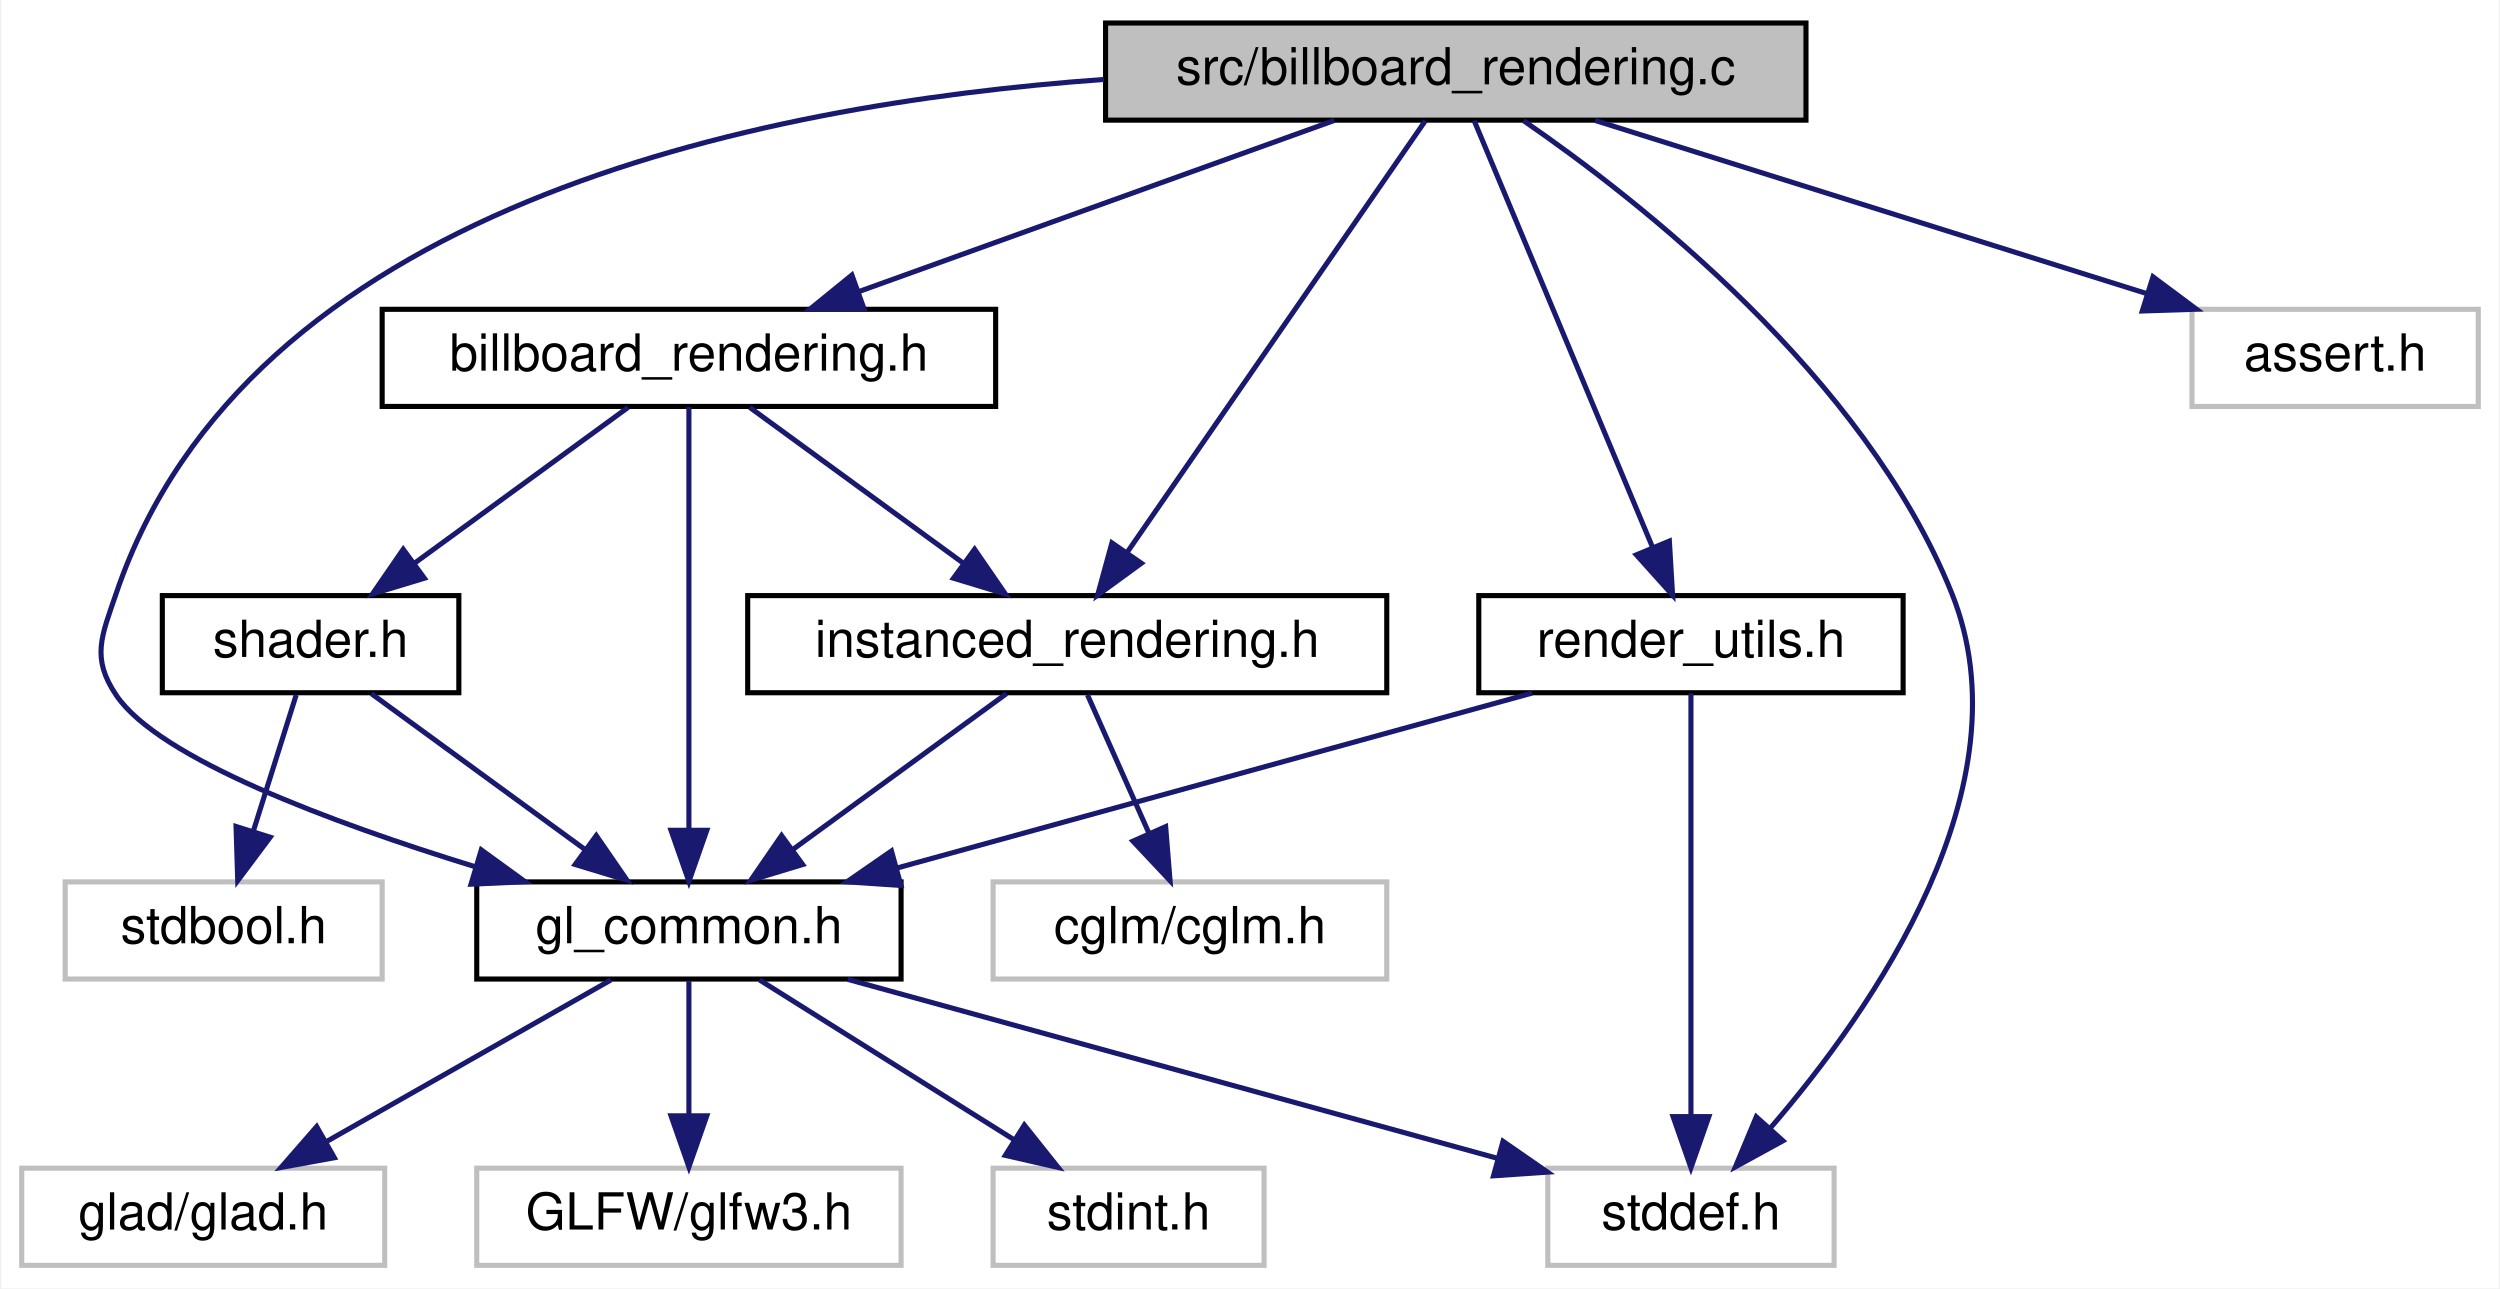
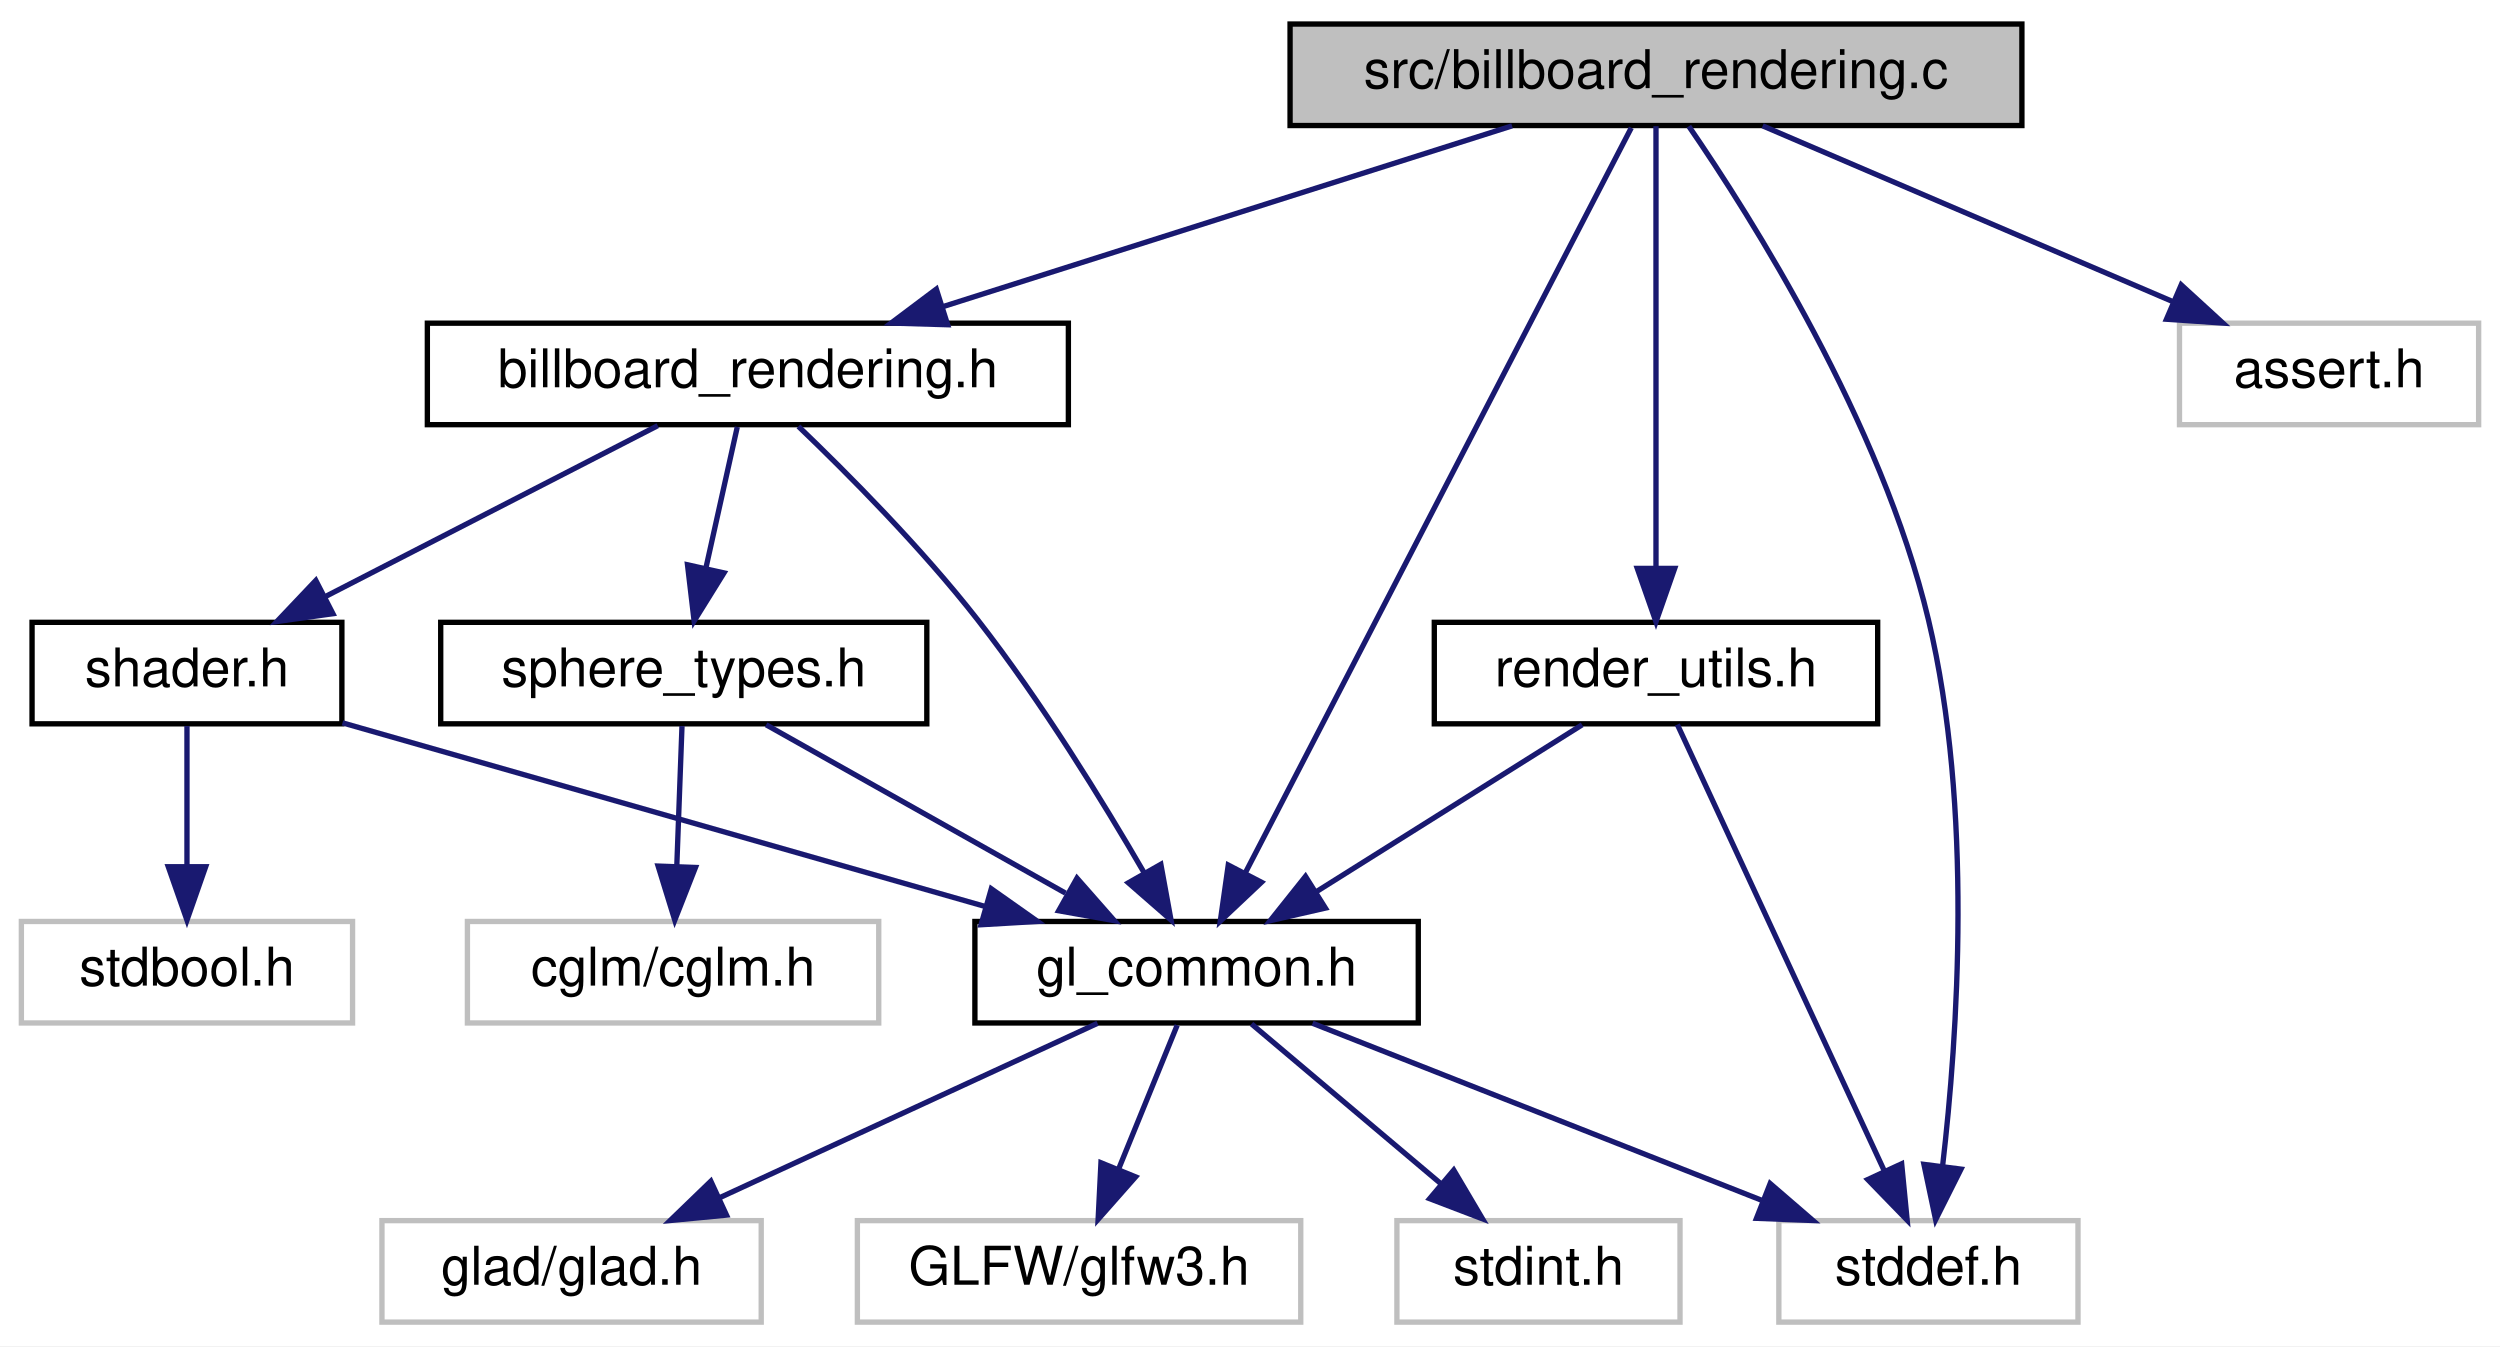
- <svg xmlns="http://www.w3.org/2000/svg" xmlns:xlink="http://www.w3.org/1999/xlink" width="489pt" height="252pt" viewBox="0.00 0.00 488.50 252.00">
+ <svg xmlns="http://www.w3.org/2000/svg" xmlns:xlink="http://www.w3.org/1999/xlink" width="468pt" height="252pt" viewBox="0.00 0.00 468.00 252.00">
  <g id="graph0" class="graph" transform="scale(1 1) rotate(0) translate(4 248)">
-     <polygon fill="white" stroke="transparent" points="-4,4 -4,-248 484.5,-248 484.5,4 -4,4" />
+     <polygon fill="white" stroke="transparent" points="-4,4 -4,-248 464,-248 464,4 -4,4" />
    <g id="node1" class="node">
      <g id="a_node1">
        <a xlink:title=" ">
-           <polygon fill="#bfbfbf" stroke="black" points="212,-224.5 212,-243.5 349,-243.5 349,-224.5 212,-224.5" />
-           <text text-anchor="middle" x="280.5" y="-231.5" font-family="Helvetica,sans-Serif" font-size="10.00">src/billboard_rendering.c</text>
+           <polygon fill="#bfbfbf" stroke="black" points="237.5,-224.5 237.5,-243.5 374.5,-243.5 374.5,-224.5 237.5,-224.5" />
+           <text text-anchor="middle" x="306" y="-231.5" font-family="Helvetica,sans-Serif" font-size="10.00">src/billboard_rendering.c</text>
        </a>
      </g>
    </g>
    <g id="node2" class="node">
      <g id="a_node2">
        <a xlink:href="billboard__rendering_8h.html" target="_top" xlink:title="View-aligned quad rendering (billboarding) for optimized sphere drawing.">
-           <polygon fill="white" stroke="black" points="70.5,-168.5 70.5,-187.5 190.5,-187.5 190.5,-168.5 70.5,-168.5" />
-           <text text-anchor="middle" x="130.5" y="-175.5" font-family="Helvetica,sans-Serif" font-size="10.00">billboard_rendering.h</text>
+           <polygon fill="white" stroke="black" points="76,-168.5 76,-187.5 196,-187.5 196,-168.5 76,-168.5" />
+           <text text-anchor="middle" x="136" y="-175.5" font-family="Helvetica,sans-Serif" font-size="10.00">billboard_rendering.h</text>
        </a>
      </g>
    </g>
    <g id="edge1" class="edge">
-       <path fill="none" stroke="midnightblue" d="M256.73,-224.44C231.61,-215.4 191.79,-201.06 163.6,-190.92" />
-       <polygon fill="midnightblue" stroke="midnightblue" points="164.75,-187.61 154.16,-187.52 162.38,-194.2 164.75,-187.61" />
+       <path fill="none" stroke="midnightblue" d="M279.06,-224.44C250.34,-215.32 204.67,-200.81 172.68,-190.65" />
+       <polygon fill="midnightblue" stroke="midnightblue" points="173.4,-187.21 162.81,-187.52 171.28,-193.88 173.4,-187.21" />
    </g>
    <g id="node3" class="node">
      <g id="a_node3">
        <a xlink:href="gl__common_8h.html" target="_top" xlink:title="Common OpenGL definitions, RAII helpers, and utilities.">
-           <polygon fill="white" stroke="black" points="89,-56.5 89,-75.5 172,-75.5 172,-56.5 89,-56.5" />
-           <text text-anchor="middle" x="130.5" y="-63.5" font-family="Helvetica,sans-Serif" font-size="10.00">gl_common.h</text>
+           <polygon fill="white" stroke="black" points="178.5,-56.5 178.5,-75.5 261.5,-75.5 261.5,-56.5 178.5,-56.5" />
+           <text text-anchor="middle" x="220" y="-63.5" font-family="Helvetica,sans-Serif" font-size="10.00">gl_common.h</text>
        </a>
      </g>
    </g>
    <g id="edge13" class="edge">
-       <path fill="none" stroke="midnightblue" d="M211.69,-232.46C142.98,-227.55 44.02,-207.12 18.5,-132 15.64,-123.58 13.52,-119.36 18.5,-112 26.85,-99.65 60.49,-87.14 88.74,-78.45" />
-       <polygon fill="midnightblue" stroke="midnightblue" points="89.89,-81.76 98.46,-75.54 87.88,-75.05 89.89,-81.76" />
+       <path fill="none" stroke="midnightblue" d="M301.38,-224.08C287.72,-197.72 247.39,-119.88 229.15,-84.66" />
+       <polygon fill="midnightblue" stroke="midnightblue" points="232.15,-82.84 224.44,-75.57 225.93,-86.06 232.15,-82.84" />
    </g>
    <g id="node6" class="node">
      <g id="a_node6">
        <a xlink:title=" ">
-           <polygon fill="white" stroke="#bfbfbf" points="298.5,-0.5 298.5,-19.5 354.5,-19.5 354.5,-0.5 298.5,-0.5" />
-           <text text-anchor="middle" x="326.5" y="-7.5" font-family="Helvetica,sans-Serif" font-size="10.00">stddef.h</text>
+           <polygon fill="white" stroke="#bfbfbf" points="329,-0.5 329,-19.5 385,-19.5 385,-0.5 329,-0.5" />
+           <text text-anchor="middle" x="357" y="-7.5" font-family="Helvetica,sans-Serif" font-size="10.00">stddef.h</text>
        </a>
      </g>
    </g>
-     <g id="edge19" class="edge">
-       <path fill="none" stroke="midnightblue" d="M293.78,-224.38C316.12,-209 360.44,-174.4 377.5,-132 392.66,-94.33 362.03,-50.5 342,-27.32" />
-       <polygon fill="midnightblue" stroke="midnightblue" points="344.49,-24.86 335.2,-19.77 339.28,-29.54 344.49,-24.86" />
+     <g id="edge18" class="edge">
+       <path fill="none" stroke="midnightblue" d="M312.15,-224.36C323.69,-207.56 348.22,-168.88 357,-132 365.41,-96.7 362.47,-53.95 359.67,-29.87" />
+       <polygon fill="midnightblue" stroke="midnightblue" points="363.1,-29.14 358.35,-19.67 356.16,-30.03 363.1,-29.14" />
    </g>
-     <g id="node8" class="node">
-       <g id="a_node8">
-         <a xlink:href="instanced__rendering_8h.html" target="_top" xlink:title="Mesh-based instanced rendering for spheres.">
-           <polygon fill="white" stroke="black" points="142,-112.5 142,-131.5 267,-131.5 267,-112.5 142,-112.5" />
-           <text text-anchor="middle" x="204.5" y="-119.5" font-family="Helvetica,sans-Serif" font-size="10.00">instanced_rendering.h</text>
+     <g id="node12" class="node">
+       <g id="a_node12">
+         <a xlink:href="render__utils_8h.html" target="_top" xlink:title="Utilities for OpenGL rendering, focusing on robustness and NVIDIA compatibility.">
+           <polygon fill="white" stroke="black" points="264.5,-112.5 264.5,-131.5 347.5,-131.5 347.5,-112.5 264.5,-112.5" />
+           <text text-anchor="middle" x="306" y="-119.5" font-family="Helvetica,sans-Serif" font-size="10.00">render_utils.h</text>
        </a>
      </g>
    </g>
    <g id="edge14" class="edge">
-       <path fill="none" stroke="midnightblue" d="M274.54,-224.37C261.99,-206.22 232.69,-163.8 216.24,-139.99" />
-       <polygon fill="midnightblue" stroke="midnightblue" points="219,-137.83 210.44,-131.59 213.24,-141.81 219,-137.83" />
-     </g>
-     <g id="node12" class="node">
-       <g id="a_node12">
-         <a xlink:href="render__utils_8h.html" target="_top" xlink:title="Utilities for OpenGL rendering, focusing on robustness and NVIDIA compatibility.">
-           <polygon fill="white" stroke="black" points="285,-112.5 285,-131.5 368,-131.5 368,-112.5 285,-112.5" />
-           <text text-anchor="middle" x="326.5" y="-119.5" font-family="Helvetica,sans-Serif" font-size="10.00">render_utils.h</text>
-         </a>
-       </g>
-     </g>
-     <g id="edge15" class="edge">
-       <path fill="none" stroke="midnightblue" d="M284.11,-224.37C291.6,-206.46 308.97,-164.92 318.99,-140.95" />
-       <polygon fill="midnightblue" stroke="midnightblue" points="322.28,-142.17 322.91,-131.59 315.82,-139.47 322.28,-142.17" />
+       <path fill="none" stroke="midnightblue" d="M306,-224.37C306,-206.62 306,-165.67 306,-141.6" />
+       <polygon fill="midnightblue" stroke="midnightblue" points="309.5,-141.59 306,-131.59 302.5,-141.59 309.5,-141.59" />
    </g>
    <g id="node13" class="node">
      <g id="a_node13">
        <a xlink:title=" ">
-           <polygon fill="white" stroke="#bfbfbf" points="424.5,-168.5 424.5,-187.5 480.5,-187.5 480.5,-168.5 424.5,-168.5" />
-           <text text-anchor="middle" x="452.5" y="-175.5" font-family="Helvetica,sans-Serif" font-size="10.00">assert.h</text>
+           <polygon fill="white" stroke="#bfbfbf" points="404,-168.5 404,-187.5 460,-187.5 460,-168.5 404,-168.5" />
+           <text text-anchor="middle" x="432" y="-175.5" font-family="Helvetica,sans-Serif" font-size="10.00">assert.h</text>
        </a>
      </g>
    </g>
-     <g id="edge18" class="edge">
-       <path fill="none" stroke="midnightblue" d="M307.75,-224.44C336.94,-215.28 383.42,-200.69 415.81,-190.52" />
-       <polygon fill="midnightblue" stroke="midnightblue" points="416.88,-193.85 425.37,-187.52 414.78,-187.17 416.88,-193.85" />
+     <g id="edge17" class="edge">
+       <path fill="none" stroke="midnightblue" d="M325.97,-224.44C346.61,-215.6 379.06,-201.69 402.63,-191.59" />
+       <polygon fill="midnightblue" stroke="midnightblue" points="404.32,-194.67 412.13,-187.52 401.56,-188.24 404.32,-194.67" />
    </g>
    <g id="edge2" class="edge">
-       <path fill="none" stroke="midnightblue" d="M130.5,-168.37C130.5,-150.62 130.5,-109.67 130.5,-85.6" />
-       <polygon fill="midnightblue" stroke="midnightblue" points="134,-85.59 130.5,-75.59 127,-85.59 134,-85.59" />
+       <path fill="none" stroke="midnightblue" d="M145.46,-168.18C154.58,-159.45 168.5,-145.46 179,-132 190.89,-116.77 202.45,-97.96 210.25,-84.51" />
+       <polygon fill="midnightblue" stroke="midnightblue" points="213.31,-86.2 215.21,-75.78 207.23,-82.74 213.31,-86.2" />
+     </g>
+     <g id="node8" class="node">
+       <g id="a_node8">
+         <a xlink:href="shader_8h.html" target="_top" xlink:title="High-level OpenGL shader management with metadata and uniform caching.">
+           <polygon fill="white" stroke="black" points="2,-112.5 2,-131.5 60,-131.5 60,-112.5 2,-112.5" />
+           <text text-anchor="middle" x="31" y="-119.5" font-family="Helvetica,sans-Serif" font-size="10.00">shader.h</text>
+         </a>
+       </g>
    </g>
    <g id="edge7" class="edge">
-       <path fill="none" stroke="midnightblue" d="M142.39,-168.32C153.65,-160.11 170.79,-147.6 184.21,-137.81" />
-       <polygon fill="midnightblue" stroke="midnightblue" points="186.38,-140.56 192.39,-131.83 182.25,-134.9 186.38,-140.56" />
+       <path fill="none" stroke="midnightblue" d="M119.13,-168.32C102.29,-159.66 76.19,-146.24 56.76,-136.25" />
+       <polygon fill="midnightblue" stroke="midnightblue" points="58.32,-133.12 47.83,-131.65 55.12,-139.34 58.32,-133.12" />
    </g>
    <g id="node10" class="node">
      <g id="a_node10">
-         <a xlink:href="shader_8h.html" target="_top" xlink:title="High-level OpenGL shader management with metadata and uniform caching.">
-           <polygon fill="white" stroke="black" points="27.5,-112.5 27.5,-131.5 85.5,-131.5 85.5,-112.5 27.5,-112.5" />
-           <text text-anchor="middle" x="56.5" y="-119.5" font-family="Helvetica,sans-Serif" font-size="10.00">shader.h</text>
+         <a xlink:href="sphere__types_8h.html" target="_top" xlink:title="Pure-data type for per-instance sphere attributes.">
+           <polygon fill="white" stroke="black" points="78.5,-112.5 78.5,-131.5 169.5,-131.5 169.5,-112.5 78.5,-112.5" />
+           <text text-anchor="middle" x="124" y="-119.5" font-family="Helvetica,sans-Serif" font-size="10.00">sphere_types.h</text>
        </a>
      </g>
    </g>
    <g id="edge10" class="edge">
-       <path fill="none" stroke="midnightblue" d="M118.61,-168.32C107.35,-160.11 90.21,-147.6 76.79,-137.81" />
-       <polygon fill="midnightblue" stroke="midnightblue" points="78.75,-134.9 68.61,-131.83 74.62,-140.56 78.75,-134.9" />
+       <path fill="none" stroke="midnightblue" d="M134.02,-168.08C132.43,-160.93 130.14,-150.64 128.15,-141.69" />
+       <polygon fill="midnightblue" stroke="midnightblue" points="131.53,-140.75 125.94,-131.75 124.7,-142.27 131.53,-140.75" />
    </g>
    <g id="node4" class="node">
      <g id="a_node4">
        <a xlink:title=" ">
-           <polygon fill="white" stroke="#bfbfbf" points="0,-0.5 0,-19.5 71,-19.5 71,-0.5 0,-0.5" />
-           <text text-anchor="middle" x="35.5" y="-7.5" font-family="Helvetica,sans-Serif" font-size="10.00">glad/glad.h</text>
+           <polygon fill="white" stroke="#bfbfbf" points="67.5,-0.5 67.5,-19.5 138.5,-19.5 138.5,-0.5 67.5,-0.5" />
+           <text text-anchor="middle" x="103" y="-7.5" font-family="Helvetica,sans-Serif" font-size="10.00">glad/glad.h</text>
        </a>
      </g>
    </g>
    <g id="edge3" class="edge">
-       <path fill="none" stroke="midnightblue" d="M115.24,-56.32C100.28,-47.82 77.25,-34.73 59.77,-24.8" />
-       <polygon fill="midnightblue" stroke="midnightblue" points="61.15,-21.55 50.73,-19.65 57.69,-27.64 61.15,-21.55" />
+       <path fill="none" stroke="midnightblue" d="M201.46,-56.44C182.38,-47.64 152.43,-33.81 130.56,-23.72" />
+       <polygon fill="midnightblue" stroke="midnightblue" points="132,-20.53 121.45,-19.52 129.07,-26.88 132,-20.53" />
    </g>
    <g id="node5" class="node">
      <g id="a_node5">
        <a xlink:title=" ">
-           <polygon fill="white" stroke="#bfbfbf" points="89,-0.5 89,-19.5 172,-19.5 172,-0.5 89,-0.5" />
-           <text text-anchor="middle" x="130.5" y="-7.5" font-family="Helvetica,sans-Serif" font-size="10.00">GLFW/glfw3.h</text>
+           <polygon fill="white" stroke="#bfbfbf" points="156.5,-0.5 156.5,-19.5 239.5,-19.5 239.5,-0.5 156.5,-0.5" />
+           <text text-anchor="middle" x="198" y="-7.5" font-family="Helvetica,sans-Serif" font-size="10.00">GLFW/glfw3.h</text>
        </a>
      </g>
    </g>
    <g id="edge4" class="edge">
-       <path fill="none" stroke="midnightblue" d="M130.5,-56.08C130.5,-49.01 130.5,-38.86 130.5,-29.99" />
-       <polygon fill="midnightblue" stroke="midnightblue" points="134,-29.75 130.5,-19.75 127,-29.75 134,-29.75" />
+       <path fill="none" stroke="midnightblue" d="M216.37,-56.08C213.39,-48.77 209.07,-38.18 205.38,-29.1" />
+       <polygon fill="midnightblue" stroke="midnightblue" points="208.58,-27.69 201.57,-19.75 202.1,-30.33 208.58,-27.69" />
    </g>
    <g id="edge5" class="edge">
-       <path fill="none" stroke="midnightblue" d="M161.56,-56.44C195.99,-46.96 251.55,-31.65 288.54,-21.46" />
-       <polygon fill="midnightblue" stroke="midnightblue" points="289.74,-24.76 298.45,-18.73 287.88,-18.01 289.74,-24.76" />
+       <path fill="none" stroke="midnightblue" d="M241.71,-56.44C264.35,-47.52 300.07,-33.44 325.75,-23.32" />
+       <polygon fill="midnightblue" stroke="midnightblue" points="327.37,-26.44 335.39,-19.52 324.81,-19.93 327.37,-26.44" />
    </g>
    <g id="node7" class="node">
      <g id="a_node7">
        <a xlink:title=" ">
-           <polygon fill="white" stroke="#bfbfbf" points="190,-0.5 190,-19.5 243,-19.5 243,-0.5 190,-0.5" />
-           <text text-anchor="middle" x="216.5" y="-7.5" font-family="Helvetica,sans-Serif" font-size="10.00">stdint.h</text>
+           <polygon fill="white" stroke="#bfbfbf" points="257.5,-0.5 257.5,-19.5 310.5,-19.5 310.5,-0.5 257.5,-0.5" />
+           <text text-anchor="middle" x="284" y="-7.5" font-family="Helvetica,sans-Serif" font-size="10.00">stdint.h</text>
        </a>
      </g>
    </g>
    <g id="edge6" class="edge">
-       <path fill="none" stroke="midnightblue" d="M144.32,-56.32C157.73,-47.9 178.32,-34.97 194.09,-25.07" />
-       <polygon fill="midnightblue" stroke="midnightblue" points="196.11,-27.94 202.72,-19.65 192.39,-22.01 196.11,-27.94" />
+       <path fill="none" stroke="midnightblue" d="M230.28,-56.32C239.84,-48.26 254.28,-36.08 265.78,-26.37" />
+       <polygon fill="midnightblue" stroke="midnightblue" points="268.14,-28.96 273.53,-19.83 263.63,-23.61 268.14,-28.96" />
    </g>
    <g id="edge8" class="edge">
-       <path fill="none" stroke="midnightblue" d="M192.61,-112.32C181.35,-104.11 164.21,-91.6 150.79,-81.81" />
-       <polygon fill="midnightblue" stroke="midnightblue" points="152.75,-78.9 142.61,-75.83 148.62,-84.56 152.75,-78.9" />
+       <path fill="none" stroke="midnightblue" d="M60.12,-112.68C92.39,-103.46 144.63,-88.54 180.55,-78.27" />
+       <polygon fill="midnightblue" stroke="midnightblue" points="181.57,-81.62 190.23,-75.51 179.65,-74.89 181.57,-81.62" />
    </g>
    <g id="node9" class="node">
      <g id="a_node9">
        <a xlink:title=" ">
-           <polygon fill="white" stroke="#bfbfbf" points="190,-56.5 190,-75.5 267,-75.5 267,-56.5 190,-56.5" />
-           <text text-anchor="middle" x="228.5" y="-63.5" font-family="Helvetica,sans-Serif" font-size="10.00">cglm/cglm.h</text>
+           <polygon fill="white" stroke="#bfbfbf" points="0,-56.5 0,-75.5 62,-75.5 62,-56.5 0,-56.5" />
+           <text text-anchor="middle" x="31" y="-63.5" font-family="Helvetica,sans-Serif" font-size="10.00">stdbool.h</text>
        </a>
      </g>
    </g>
    <g id="edge9" class="edge">
-       <path fill="none" stroke="midnightblue" d="M208.46,-112.08C211.71,-104.77 216.42,-94.18 220.45,-85.1" />
-       <polygon fill="midnightblue" stroke="midnightblue" points="223.75,-86.31 224.61,-75.75 217.35,-83.47 223.75,-86.31" />
+       <path fill="none" stroke="midnightblue" d="M31,-112.08C31,-105.01 31,-94.86 31,-85.99" />
+       <polygon fill="midnightblue" stroke="midnightblue" points="34.5,-85.75 31,-75.75 27.5,-85.75 34.5,-85.75" />
    </g>
    <g id="edge11" class="edge">
-       <path fill="none" stroke="midnightblue" d="M68.39,-112.32C79.65,-104.11 96.79,-91.6 110.21,-81.81" />
-       <polygon fill="midnightblue" stroke="midnightblue" points="112.38,-84.56 118.39,-75.83 108.25,-78.9 112.38,-84.56" />
+       <path fill="none" stroke="midnightblue" d="M139.42,-112.32C154.54,-103.82 177.82,-90.73 195.47,-80.8" />
+       <polygon fill="midnightblue" stroke="midnightblue" points="197.61,-83.61 204.61,-75.65 194.18,-77.51 197.61,-83.61" />
    </g>
    <g id="node11" class="node">
      <g id="a_node11">
        <a xlink:title=" ">
-           <polygon fill="white" stroke="#bfbfbf" points="8.5,-56.5 8.5,-75.5 70.5,-75.5 70.5,-56.5 8.5,-56.5" />
-           <text text-anchor="middle" x="39.5" y="-63.5" font-family="Helvetica,sans-Serif" font-size="10.00">stdbool.h</text>
+           <polygon fill="white" stroke="#bfbfbf" points="83.5,-56.5 83.5,-75.5 160.5,-75.5 160.5,-56.5 83.5,-56.5" />
+           <text text-anchor="middle" x="122" y="-63.5" font-family="Helvetica,sans-Serif" font-size="10.00">cglm/cglm.h</text>
        </a>
      </g>
    </g>
    <g id="edge12" class="edge">
-       <path fill="none" stroke="midnightblue" d="M53.69,-112.08C51.42,-104.85 48.13,-94.41 45.29,-85.4" />
-       <polygon fill="midnightblue" stroke="midnightblue" points="48.6,-84.24 42.25,-75.75 41.92,-86.34 48.6,-84.24" />
+       <path fill="none" stroke="midnightblue" d="M123.67,-112.08C123.41,-105.01 123.03,-94.86 122.7,-85.99" />
+       <polygon fill="midnightblue" stroke="midnightblue" points="126.19,-85.61 122.32,-75.75 119.2,-85.87 126.19,-85.61" />
+     </g>
+     <g id="edge15" class="edge">
+       <path fill="none" stroke="midnightblue" d="M292.18,-112.32C278.77,-103.9 258.18,-90.97 242.41,-81.07" />
+       <polygon fill="midnightblue" stroke="midnightblue" points="244.11,-78.01 233.78,-75.65 240.39,-83.94 244.11,-78.01" />
    </g>
    <g id="edge16" class="edge">
-       <path fill="none" stroke="midnightblue" d="M295.44,-112.44C261.9,-103.2 208.3,-88.44 171.36,-78.26" />
-       <polygon fill="midnightblue" stroke="midnightblue" points="171.98,-74.8 161.41,-75.52 170.12,-81.55 171.98,-74.8" />
-     </g>
-     <g id="edge17" class="edge">
-       <path fill="none" stroke="midnightblue" d="M326.5,-112.37C326.5,-94.62 326.5,-53.67 326.5,-29.6" />
-       <polygon fill="midnightblue" stroke="midnightblue" points="330,-29.59 326.5,-19.59 323,-29.59 330,-29.59" />
+       <path fill="none" stroke="midnightblue" d="M310,-112.37C318.31,-94.46 337.56,-52.92 348.68,-28.95" />
+       <polygon fill="midnightblue" stroke="midnightblue" points="351.99,-30.14 353.02,-19.59 345.64,-27.19 351.99,-30.14" />
    </g>
  </g>
</svg>
